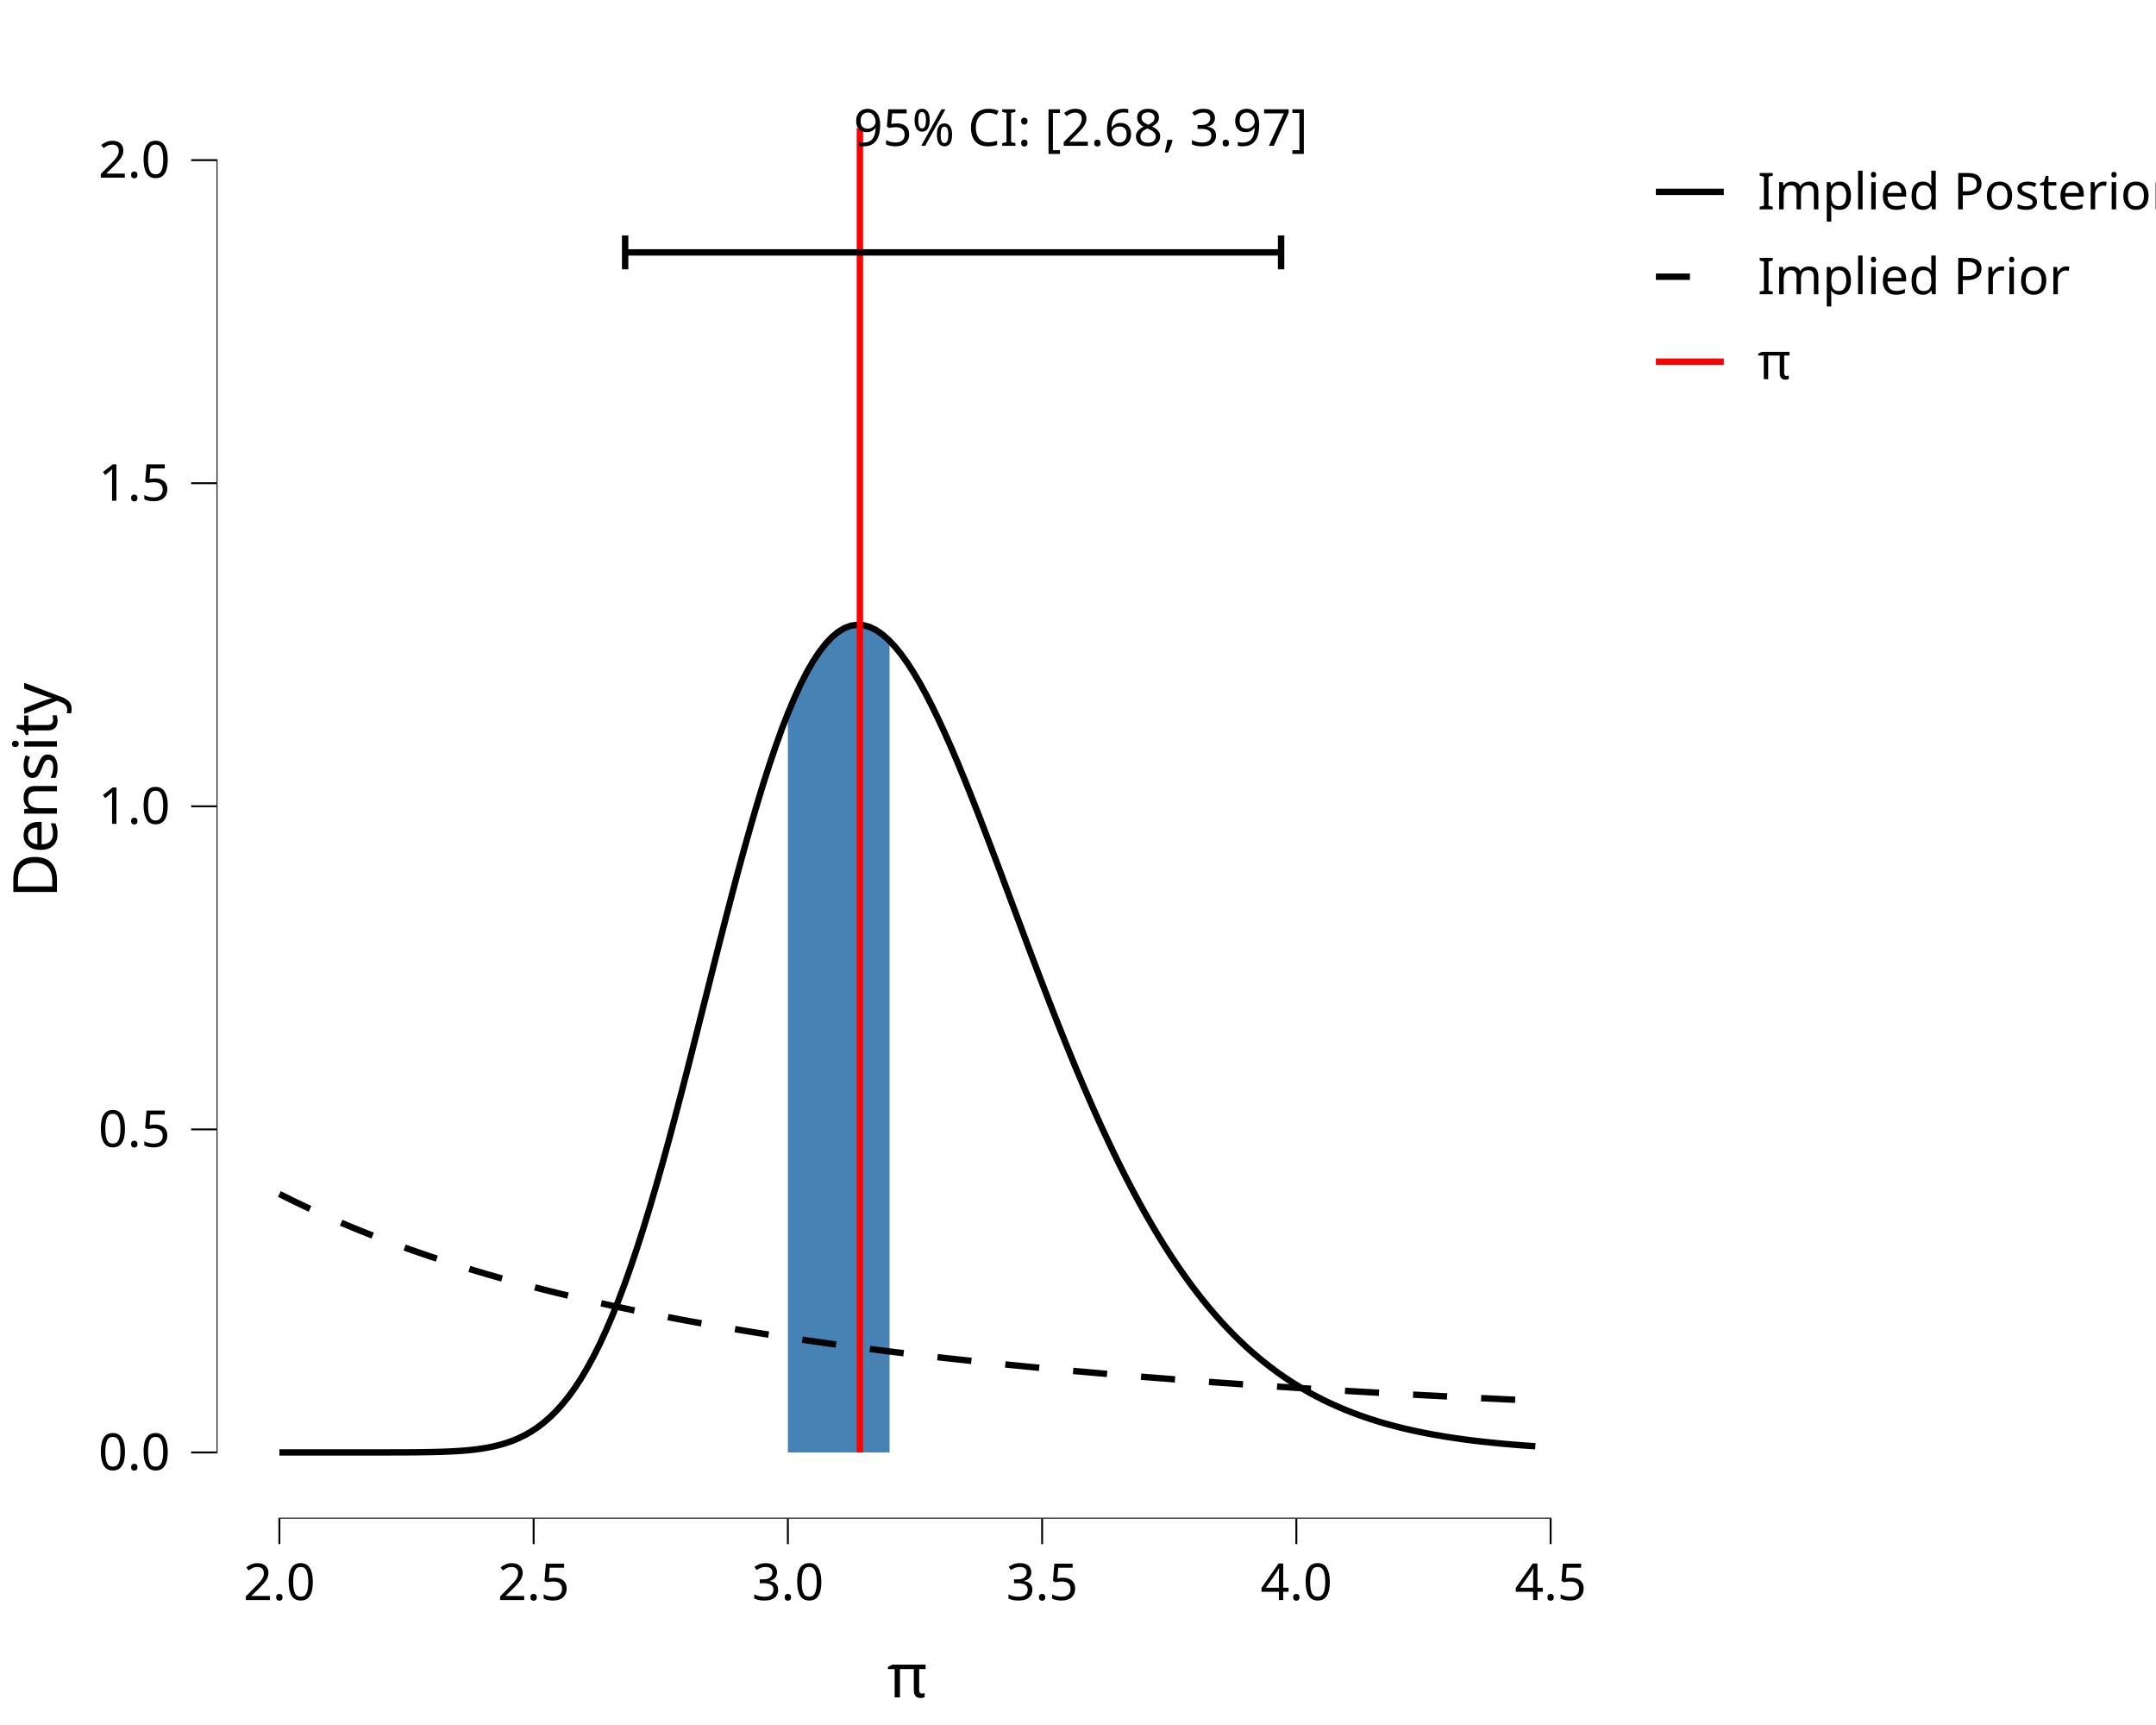
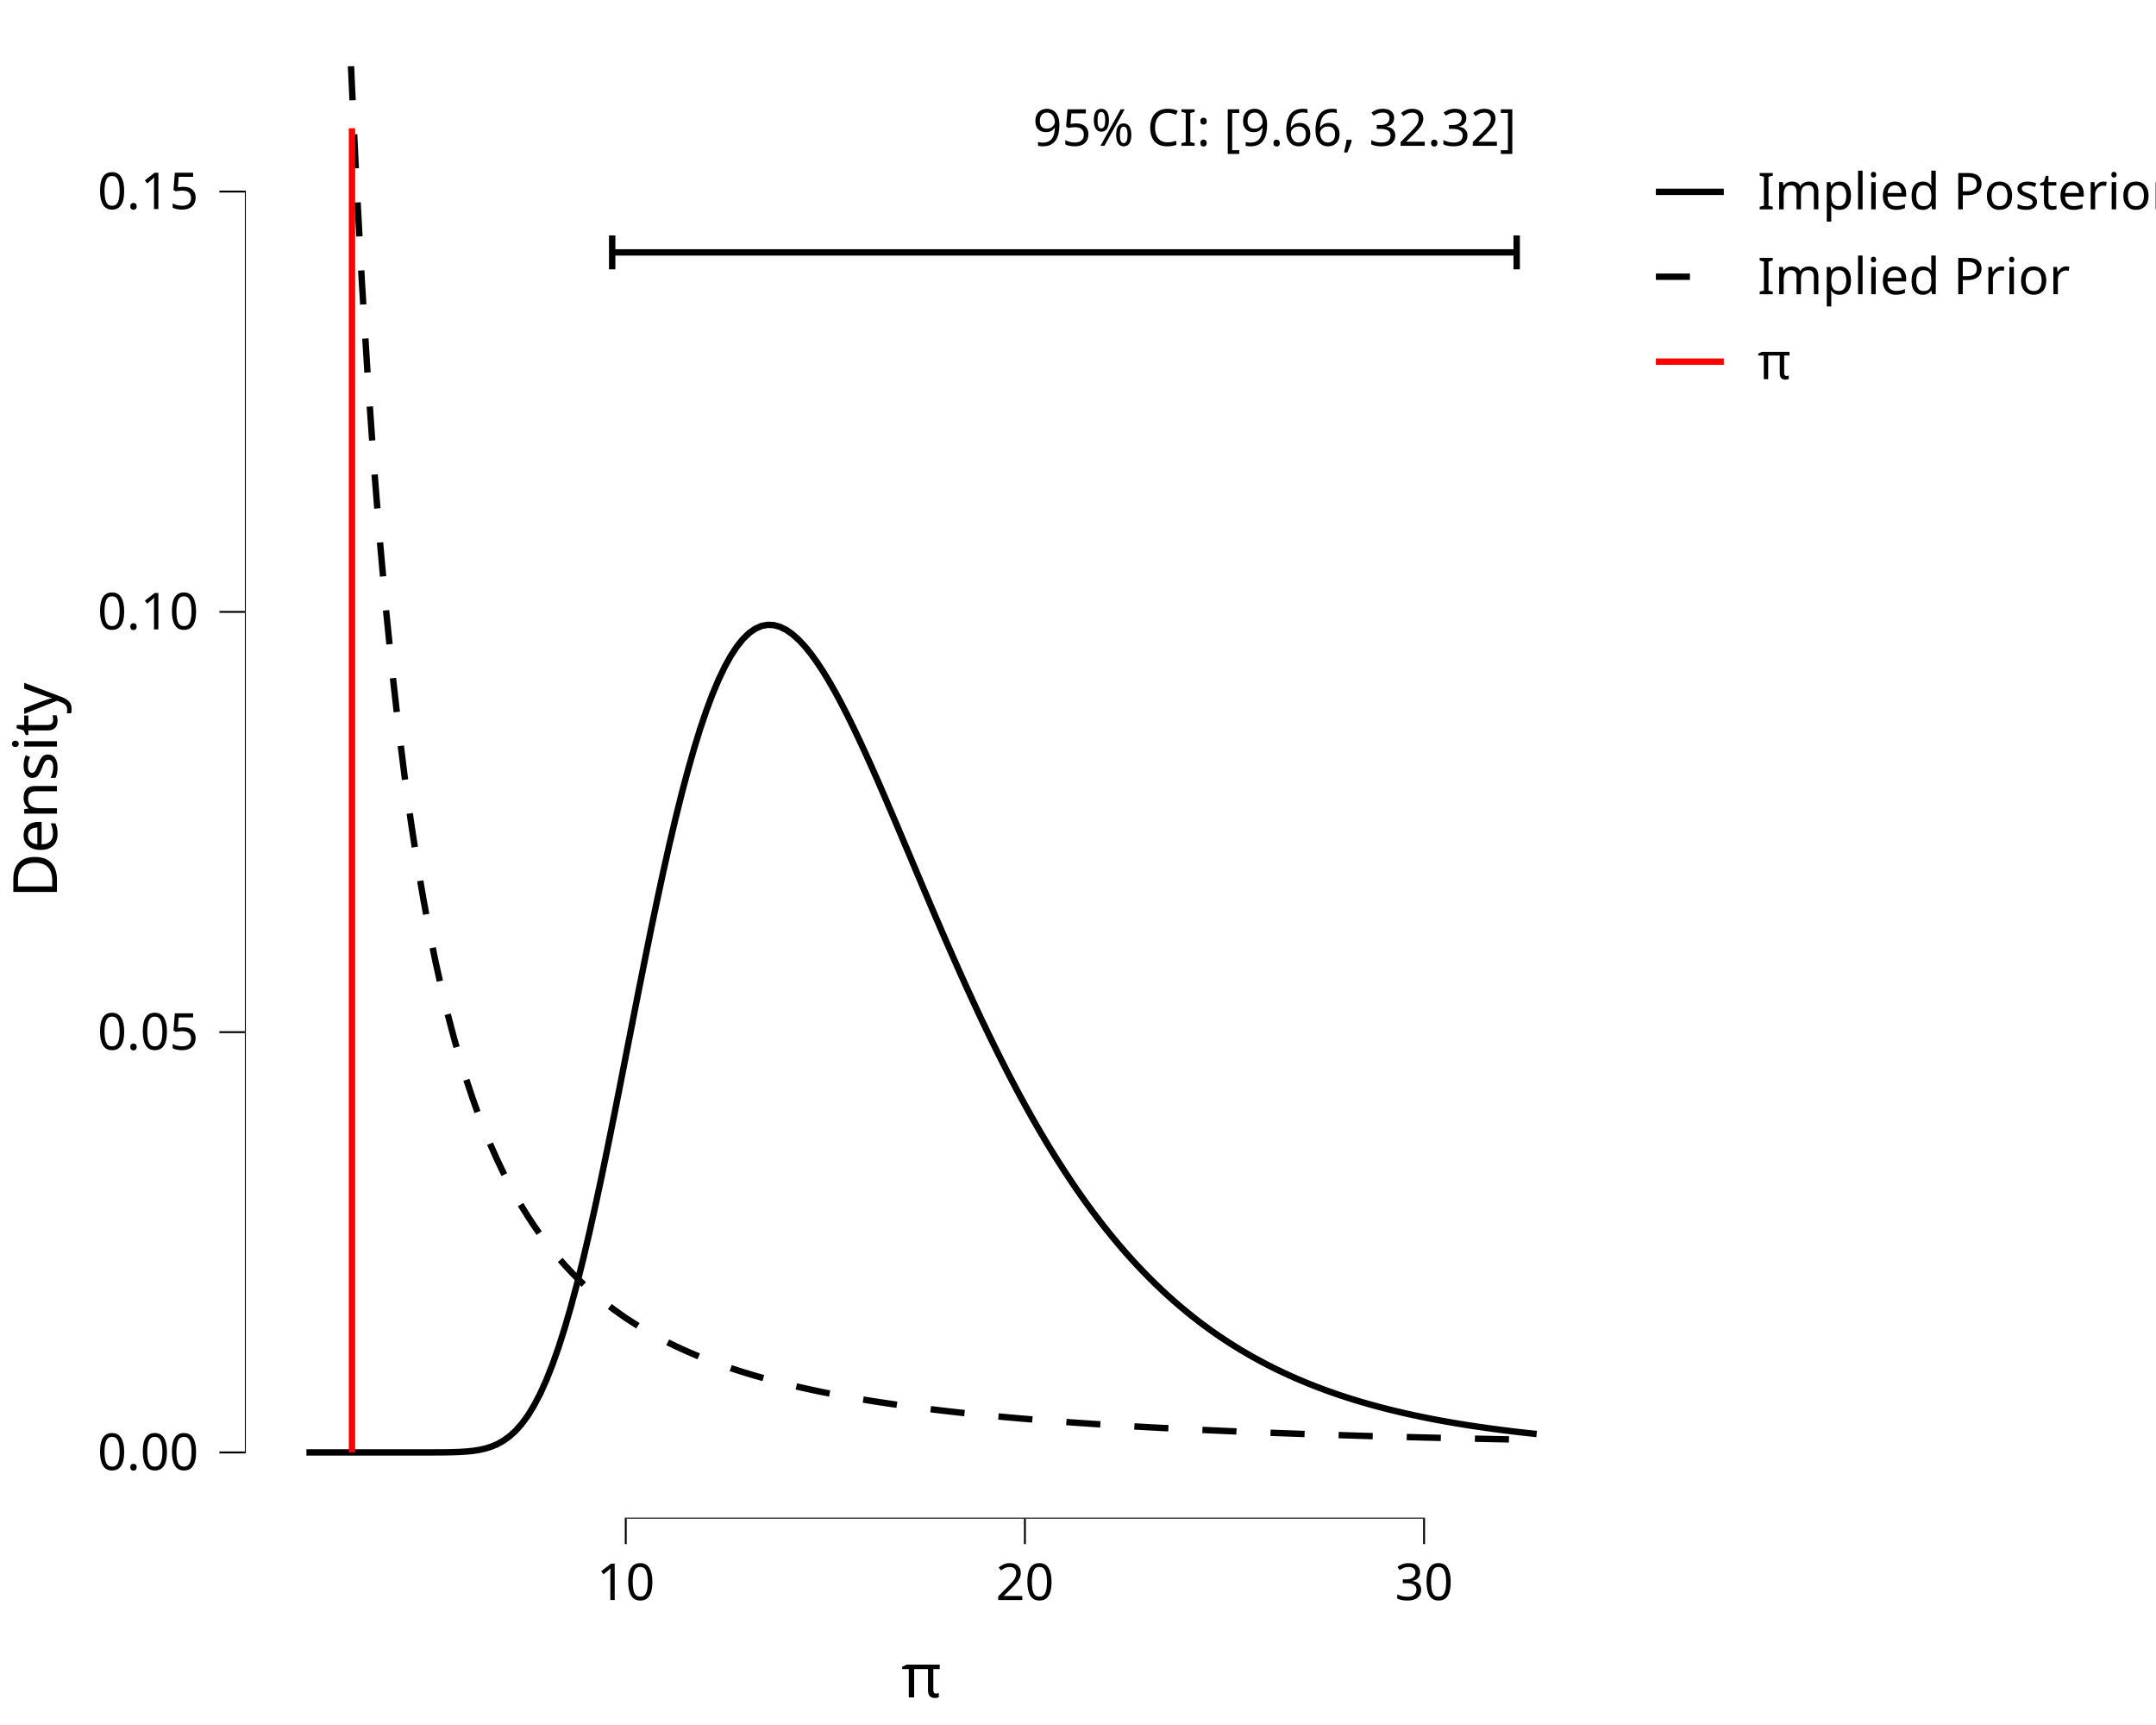
<svg xmlns="http://www.w3.org/2000/svg" class="svglite" data-engine-version="2.0" width="720.00pt" height="576.00pt" viewBox="0 0 720.00 576.00">
  <defs>
    <style type="text/css">
    .svglite line, .svglite polyline, .svglite polygon, .svglite path, .svglite rect, .svglite circle {
      fill: none;
      stroke: #000000;
      stroke-linecap: round;
      stroke-linejoin: round;
      stroke-miterlimit: 10.00;
    }
  </style>
  </defs>
  <rect width="100%" height="100%" style="stroke: none; fill: #FFFFFF;" />
  <defs>
    <clipPath id="cpMC4wMHw3MjAuMDB8MC4wMHw1NzYuMDA=">
      <rect x="0.00" y="0.00" width="720.00" height="576.00" />
    </clipPath>
  </defs>
  <g clip-path="url(#cpMC4wMHw3MjAuMDB8MC4wMHw1NzYuMDA=)">
    <rect x="0.00" y="0.00" width="720.00" height="576.00" style="stroke-width: 10.67; stroke: none;" />
  </g>
  <defs>
-     <clipPath id="cpNzIuMzN8NTMzLjcxfDIwLjcxfDUwNy4wOQ==">
-       <rect x="72.33" y="20.71" width="461.38" height="486.39" />
+     <clipPath id="cpODEuNzh8NTMzLjcxfDIwLjcxfDUwNy4wOQ==">
+       <rect x="81.78" y="20.71" width="451.92" height="486.39" />
    </clipPath>
  </defs>
-   <g clip-path="url(#cpNzIuMzN8NTMzLjcxfDIwLjcxfDUwNy4wOQ==)">
-     <rect x="72.33" y="20.71" width="461.38" height="486.39" style="stroke-width: 10.67; stroke: none;" />
-     <polygon points="263.11,238.21 263.46,237.36 263.80,236.53 264.14,235.70 264.48,234.89 264.83,234.08 265.17,233.29 265.51,232.51 265.86,231.74 266.20,230.99 266.54,230.25 266.89,229.51 267.23,228.79 267.57,228.09 267.92,227.39 268.26,226.71 268.60,226.04 268.94,225.38 269.29,224.73 269.63,224.10 269.97,223.48 270.32,222.87 270.66,222.27 271.00,221.69 271.35,221.12 271.69,220.56 272.03,220.01 272.37,219.48 272.72,218.96 273.06,218.45 273.40,217.96 273.75,217.47 274.09,217.00 274.43,216.55 274.78,216.10 275.12,215.67 275.46,215.26 275.81,214.85 276.15,214.46 276.49,214.08 276.83,213.71 277.18,213.36 277.52,213.02 277.86,212.69 278.21,212.37 278.55,212.07 278.89,211.78 279.24,211.51 279.58,211.24 279.92,210.99 280.26,210.75 280.61,210.53 280.95,210.31 281.29,210.11 281.64,209.93 281.98,209.75 282.32,209.59 282.67,209.44 283.01,209.31 283.35,209.18 283.70,209.07 284.04,208.97 284.38,208.88 284.72,208.81 285.07,208.75 285.41,208.70 285.75,208.66 286.10,208.64 286.44,208.62 286.78,208.62 287.13,208.64 287.47,208.66 287.81,208.69 288.16,208.74 288.50,208.80 288.84,208.87 289.18,208.96 289.53,209.05 289.87,209.16 290.21,209.28 290.56,209.41 290.90,209.55 291.24,209.70 291.59,209.87 291.93,210.04 292.27,210.23 292.61,210.43 292.96,210.64 293.30,210.86 293.64,211.09 293.99,211.33 294.33,211.58 294.67,211.85 295.02,212.12 295.36,212.41 295.70,212.70 296.05,213.01 296.39,213.32 296.73,213.65 297.07,213.99 297.07,484.99 296.73,484.99 296.39,484.99 296.05,484.99 295.70,484.99 295.36,484.99 295.02,484.99 294.67,484.99 294.33,484.99 293.99,484.99 293.64,484.99 293.30,484.99 292.96,484.99 292.61,484.99 292.27,484.99 291.93,484.99 291.59,484.99 291.24,484.99 290.90,484.99 290.56,484.99 290.21,484.99 289.87,484.99 289.53,484.99 289.18,484.99 288.84,484.99 288.50,484.99 288.16,484.99 287.81,484.99 287.47,484.99 287.13,484.99 286.78,484.99 286.44,484.99 286.10,484.99 285.75,484.99 285.41,484.99 285.07,484.99 284.72,484.99 284.38,484.99 284.04,484.99 283.70,484.99 283.35,484.99 283.01,484.99 282.67,484.99 282.32,484.99 281.98,484.99 281.64,484.99 281.29,484.99 280.95,484.99 280.61,484.99 280.26,484.99 279.92,484.99 279.58,484.99 279.24,484.99 278.89,484.99 278.55,484.99 278.21,484.99 277.86,484.99 277.52,484.99 277.18,484.99 276.83,484.99 276.49,484.99 276.15,484.99 275.81,484.99 275.46,484.99 275.12,484.99 274.78,484.99 274.43,484.99 274.09,484.99 273.75,484.99 273.40,484.99 273.06,484.99 272.72,484.99 272.37,484.99 272.03,484.99 271.69,484.99 271.35,484.99 271.00,484.99 270.66,484.99 270.32,484.99 269.97,484.99 269.63,484.99 269.29,484.99 268.94,484.99 268.60,484.99 268.26,484.99 267.92,484.99 267.57,484.99 267.23,484.99 266.89,484.99 266.54,484.99 266.20,484.99 265.86,484.99 265.51,484.99 265.17,484.99 264.83,484.99 264.48,484.99 264.14,484.99 263.80,484.99 263.46,484.99 263.11,484.99 " style="stroke-width: 1.07; stroke: none; fill: #4682B4;" />
-     <polyline points="93.30,484.99 95.40,484.99 97.50,484.99 99.59,484.99 101.69,484.99 103.79,484.99 105.88,484.99 107.98,484.99 110.08,484.99 112.18,484.99 114.27,484.99 116.37,484.99 118.47,484.98 120.56,484.98 122.66,484.98 124.76,484.98 126.86,484.98 128.95,484.98 131.05,484.97 133.15,484.97 135.24,484.96 137.34,484.95 139.44,484.93 141.54,484.90 143.63,484.87 145.73,484.82 147.83,484.76 149.92,484.68 152.02,484.57 154.12,484.44 156.22,484.27 158.31,484.05 160.41,483.77 162.51,483.44 164.60,483.02 166.70,482.52 168.80,481.91 170.90,481.19 172.99,480.33 175.09,479.32 177.19,478.14 179.29,476.77 181.38,475.19 183.48,473.39 185.58,471.35 187.67,469.04 189.77,466.46 191.87,463.58 193.97,460.39 196.06,456.88 198.16,453.03 200.26,448.84 202.35,444.31 204.45,439.43 206.55,434.20 208.65,428.62 210.74,422.70 212.84,416.46 214.94,409.90 217.03,403.04 219.13,395.90 221.23,388.50 223.33,380.88 225.42,373.05 227.52,365.06 229.62,356.92 231.71,348.69 233.81,340.38 235.91,332.06 238.01,323.74 240.10,315.46 242.20,307.28 244.30,299.22 246.39,291.33 248.49,283.63 250.59,276.17 252.69,268.97 254.78,262.08 256.88,255.52 258.98,249.31 261.07,243.49 263.17,238.07 265.27,233.07 267.37,228.51 269.46,224.40 271.56,220.77 273.66,217.60 275.75,214.91 277.85,212.70 279.95,210.97 282.05,209.72 284.14,208.94 286.24,208.63 288.34,208.77 290.43,209.36 292.53,210.38 294.63,211.81 296.73,213.65 298.82,215.86 300.92,218.44 303.02,221.37 305.12,224.62 307.21,228.17 309.31,232.00 311.41,236.10 313.50,240.43 315.60,244.98 317.70,249.72 319.80,254.64 321.89,259.71 323.99,264.92 326.09,270.24 328.18,275.65 330.28,281.14 332.38,286.68 334.48,292.27 336.57,297.88 338.67,303.50 340.77,309.12 342.86,314.71 344.96,320.28 347.06,325.80 349.16,331.27 351.25,336.67 353.35,342.00 355.45,347.25 357.54,352.41 359.64,357.47 361.74,362.43 363.84,367.29 365.93,372.03 368.03,376.66 370.13,381.16 372.22,385.55 374.32,389.82 376.42,393.96 378.52,397.97 380.61,401.86 382.71,405.62 384.81,409.26 386.90,412.77 389.00,416.16 391.10,419.42 393.20,422.57 395.29,425.59 397.39,428.50 399.49,431.29 401.58,433.97 403.68,436.54 405.78,439.00 407.88,441.36 409.97,443.61 412.07,445.77 414.17,447.83 416.26,449.80 418.36,451.67 420.46,453.46 422.56,455.17 424.65,456.79 426.75,458.34 428.85,459.81 430.95,461.20 433.04,462.53 435.14,463.79 437.24,464.99 439.33,466.13 441.43,467.20 443.53,468.23 445.63,469.19 447.72,470.11 449.82,470.98 451.92,471.80 454.01,472.57 456.11,473.31 458.21,474.00 460.31,474.66 462.40,475.28 464.50,475.86 466.60,476.41 468.69,476.93 470.79,477.42 472.89,477.88 474.99,478.32 477.08,478.73 479.18,479.11 481.28,479.48 483.37,479.82 485.47,480.14 487.57,480.44 489.67,480.73 491.76,481.00 493.86,481.25 495.96,481.48 498.05,481.70 500.15,481.91 502.25,482.11 504.35,482.29 506.44,482.46 508.54,482.63 510.64,482.78 512.73,482.92 " style="stroke-width: 2.13; stroke-linecap: butt;" />
-     <polyline points="93.30,398.68 95.40,399.74 97.50,400.77 99.59,401.79 101.69,402.79 103.79,403.77 105.88,404.74 107.98,405.69 110.08,406.62 112.18,407.53 114.27,408.43 116.37,409.31 118.47,410.18 120.56,411.03 122.66,411.87 124.76,412.69 126.86,413.50 128.95,414.30 131.05,415.08 133.15,415.86 135.24,416.61 137.34,417.36 139.44,418.09 141.54,418.81 143.63,419.52 145.73,420.22 147.83,420.91 149.92,421.59 152.02,422.25 154.12,422.91 156.22,423.55 158.31,424.19 160.41,424.81 162.51,425.43 164.60,426.03 166.70,426.63 168.80,427.22 170.90,427.80 172.99,428.37 175.09,428.93 177.19,429.49 179.29,430.03 181.38,430.57 183.48,431.10 185.58,431.62 187.67,432.13 189.77,432.64 191.87,433.14 193.97,433.63 196.06,434.12 198.16,434.60 200.26,435.07 202.35,435.54 204.45,436.00 206.55,436.45 208.65,436.89 210.74,437.34 212.84,437.77 214.94,438.20 217.03,438.62 219.13,439.04 221.23,439.45 223.33,439.85 225.42,440.25 227.52,440.65 229.62,441.04 231.71,441.42 233.81,441.80 235.91,442.18 238.01,442.55 240.10,442.91 242.20,443.27 244.30,443.63 246.39,443.98 248.49,444.33 250.59,444.67 252.69,445.01 254.78,445.34 256.88,445.67 258.98,446.00 261.07,446.32 263.17,446.64 265.27,446.95 267.37,447.26 269.46,447.57 271.56,447.87 273.66,448.17 275.75,448.46 277.85,448.76 279.95,449.04 282.05,449.33 284.14,449.61 286.24,449.89 288.34,450.16 290.43,450.43 292.53,450.70 294.63,450.97 296.73,451.23 298.82,451.49 300.92,451.75 303.02,452.00 305.12,452.25 307.21,452.50 309.31,452.74 311.41,452.98 313.50,453.22 315.60,453.46 317.70,453.69 319.80,453.92 321.89,454.15 323.99,454.38 326.09,454.60 328.18,454.83 330.28,455.04 332.38,455.26 334.48,455.48 336.57,455.69 338.67,455.90 340.77,456.10 342.86,456.31 344.96,456.51 347.06,456.71 349.16,456.91 351.25,457.11 353.35,457.30 355.45,457.50 357.54,457.69 359.64,457.88 361.74,458.06 363.84,458.25 365.93,458.43 368.03,458.61 370.13,458.79 372.22,458.97 374.32,459.14 376.42,459.32 378.52,459.49 380.61,459.66 382.71,459.83 384.81,459.99 386.90,460.16 389.00,460.32 391.10,460.49 393.20,460.65 395.29,460.80 397.39,460.96 399.49,461.12 401.58,461.27 403.68,461.42 405.78,461.58 407.88,461.73 409.97,461.87 412.07,462.02 414.17,462.17 416.26,462.31 418.36,462.45 420.46,462.60 422.56,462.74 424.65,462.87 426.75,463.01 428.85,463.15 430.95,463.28 433.04,463.42 435.14,463.55 437.24,463.68 439.33,463.81 441.43,463.94 443.53,464.07 445.63,464.19 447.72,464.32 449.82,464.44 451.92,464.57 454.01,464.69 456.11,464.81 458.21,464.93 460.31,465.05 462.40,465.17 464.50,465.28 466.60,465.40 468.69,465.51 470.79,465.63 472.89,465.74 474.99,465.85 477.08,465.96 479.18,466.07 481.28,466.18 483.37,466.29 485.47,466.40 487.57,466.50 489.67,466.61 491.76,466.71 493.86,466.82 495.96,466.92 498.05,467.02 500.15,467.12 502.25,467.22 504.35,467.32 506.44,467.42 508.54,467.52 510.64,467.61 512.73,467.71 " style="stroke-width: 2.13; stroke-dasharray: 11.38,11.38; stroke-linecap: butt;" />
-     <polyline points="287.16,484.99 287.16,480.52 287.16,476.05 287.16,471.59 287.16,467.12 287.16,462.65 287.16,458.19 287.16,453.72 287.16,449.25 287.16,444.79 287.16,440.32 287.16,435.86 287.16,431.39 287.16,426.92 287.16,422.46 287.16,417.99 287.16,413.52 287.16,409.06 287.16,404.59 287.16,400.12 287.16,395.66 287.16,391.19 287.16,386.73 287.16,382.26 287.16,377.79 287.16,373.33 287.16,368.86 287.16,364.39 287.16,359.93 287.16,355.46 287.16,350.99 287.16,346.53 287.16,342.06 287.16,337.60 287.16,333.13 287.16,328.66 287.16,324.20 287.16,319.73 287.16,315.26 287.16,310.80 287.16,306.33 287.16,301.87 287.16,297.40 287.16,292.93 287.16,288.47 287.16,284.00 287.16,279.53 287.16,275.07 287.16,270.60 287.16,266.13 287.16,261.67 287.16,257.20 287.16,252.74 287.16,248.27 287.16,243.80 287.16,239.34 287.16,234.87 287.16,230.40 287.16,225.94 287.16,221.47 287.16,217.00 287.16,212.54 287.16,208.07 287.16,203.61 287.16,199.14 287.16,194.67 287.16,190.21 287.16,185.74 287.16,181.27 287.16,176.81 287.16,172.34 287.16,167.87 287.16,163.41 287.16,158.94 287.16,154.48 287.16,150.01 287.16,145.54 287.16,141.08 287.16,136.61 287.16,132.14 287.16,127.68 287.16,123.21 287.16,118.74 287.16,114.28 287.16,109.81 287.16,105.35 287.16,100.88 287.16,96.41 287.16,91.95 287.16,87.48 287.16,83.01 287.16,78.55 287.16,74.08 287.16,69.61 287.16,65.15 287.16,60.68 287.16,56.22 287.16,51.75 287.16,47.28 287.16,42.82 " style="stroke-width: 2.13; stroke: #FF0000; stroke-linecap: butt;" />
-     <line x1="92.98" y1="507.09" x2="518.15" y2="507.09" style="stroke-width: 0.64; stroke-linecap: butt;" />
-     <line x1="72.33" y1="485.30" x2="72.33" y2="53.15" style="stroke-width: 0.64; stroke-linecap: butt;" />
-     <text x="360.92" y="48.69" text-anchor="middle" style="font-size: 17.07px; font-family: sans;" textLength="150.90px" lengthAdjust="spacingAndGlyphs">95% CI: [2.68, 3.97]</text>
-     <line x1="208.77" y1="84.27" x2="427.83" y2="84.27" style="stroke-width: 2.13; stroke-linecap: butt;" />
-     <polyline points="208.77,78.60 208.77,84.27 208.77,89.94 " style="stroke-width: 2.13; stroke-linecap: butt;" />
-     <polyline points="427.83,89.94 427.83,84.27 427.83,78.60 " style="stroke-width: 2.13; stroke-linecap: butt;" />
-     <rect x="72.33" y="20.71" width="461.38" height="486.39" style="stroke-width: 0.00; stroke: none;" />
+   <g clip-path="url(#cpODEuNzh8NTMzLjcxfDIwLjcxfDUwNy4wOQ==)">
+     <rect x="81.78" y="20.71" width="451.92" height="486.39" style="stroke-width: 10.67; stroke: none;" />
+     <polygon points="115.66,484.99 115.68,484.99 115.71,484.99 115.74,484.99 115.76,484.99 115.79,484.99 115.82,484.99 115.85,484.99 115.87,484.99 115.90,484.99 115.93,484.99 115.95,484.99 115.98,484.99 116.01,484.99 116.03,484.99 116.06,484.99 116.09,484.99 116.11,484.99 116.14,484.99 116.17,484.99 116.20,484.99 116.22,484.99 116.25,484.99 116.28,484.99 116.30,484.99 116.33,484.99 116.36,484.99 116.38,484.99 116.41,484.99 116.44,484.99 116.46,484.99 116.49,484.99 116.52,484.99 116.55,484.99 116.57,484.99 116.60,484.99 116.63,484.99 116.65,484.99 116.68,484.99 116.71,484.99 116.73,484.99 116.76,484.99 116.79,484.99 116.81,484.99 116.84,484.99 116.87,484.99 116.90,484.99 116.92,484.99 116.95,484.99 116.98,484.99 117.00,484.99 117.03,484.99 117.06,484.99 117.08,484.99 117.11,484.99 117.14,484.99 117.17,484.99 117.19,484.99 117.22,484.99 117.25,484.99 117.27,484.99 117.30,484.99 117.33,484.99 117.35,484.99 117.38,484.99 117.41,484.99 117.43,484.99 117.46,484.99 117.49,484.99 117.52,484.99 117.54,484.99 117.57,484.99 117.60,484.99 117.62,484.99 117.65,484.99 117.68,484.99 117.70,484.99 117.73,484.99 117.76,484.99 117.78,484.99 117.81,484.99 117.84,484.99 117.87,484.99 117.89,484.99 117.92,484.99 117.95,484.99 117.97,484.99 118.00,484.99 118.03,484.99 118.05,484.99 118.08,484.99 118.11,484.99 118.13,484.99 118.16,484.99 118.19,484.99 118.22,484.99 118.24,484.99 118.27,484.99 118.30,484.99 118.32,484.99 118.32,484.99 118.30,484.99 118.27,484.99 118.24,484.99 118.22,484.99 118.19,484.99 118.16,484.99 118.13,484.99 118.11,484.99 118.08,484.99 118.05,484.99 118.03,484.99 118.00,484.99 117.97,484.99 117.95,484.99 117.92,484.99 117.89,484.99 117.87,484.99 117.84,484.99 117.81,484.99 117.78,484.99 117.76,484.99 117.73,484.99 117.70,484.99 117.68,484.99 117.65,484.99 117.62,484.99 117.60,484.99 117.57,484.99 117.54,484.99 117.52,484.99 117.49,484.99 117.46,484.99 117.43,484.99 117.41,484.99 117.38,484.99 117.35,484.99 117.33,484.99 117.30,484.99 117.27,484.99 117.25,484.99 117.22,484.99 117.19,484.99 117.17,484.99 117.14,484.99 117.11,484.99 117.08,484.99 117.06,484.99 117.03,484.99 117.00,484.99 116.98,484.99 116.95,484.99 116.92,484.99 116.90,484.99 116.87,484.99 116.84,484.99 116.81,484.99 116.79,484.99 116.76,484.99 116.73,484.99 116.71,484.99 116.68,484.99 116.65,484.99 116.63,484.99 116.60,484.99 116.57,484.99 116.55,484.99 116.52,484.99 116.49,484.99 116.46,484.99 116.44,484.99 116.41,484.99 116.38,484.99 116.36,484.99 116.33,484.99 116.30,484.99 116.28,484.99 116.25,484.99 116.22,484.99 116.20,484.99 116.17,484.99 116.14,484.99 116.11,484.99 116.09,484.99 116.06,484.99 116.03,484.99 116.01,484.99 115.98,484.99 115.95,484.99 115.93,484.99 115.90,484.99 115.87,484.99 115.85,484.99 115.82,484.99 115.79,484.99 115.76,484.99 115.74,484.99 115.71,484.99 115.68,484.99 115.66,484.99 " style="stroke-width: 1.07; stroke: none; fill: #4682B4;" />
+     <polyline points="102.33,484.99 104.38,484.99 106.44,484.99 108.49,484.99 110.54,484.99 112.60,484.99 114.65,484.99 116.71,484.99 118.76,484.99 120.81,484.99 122.87,484.99 124.92,484.99 126.98,484.99 129.03,484.99 131.09,484.99 133.14,484.99 135.19,484.99 137.25,484.99 139.30,484.98 141.36,484.98 143.41,484.98 145.46,484.97 147.52,484.96 149.57,484.94 151.63,484.89 153.68,484.81 155.74,484.68 157.79,484.48 159.84,484.17 161.90,483.73 163.95,483.10 166.01,482.25 168.06,481.11 170.11,479.64 172.17,477.78 174.22,475.48 176.28,472.67 178.33,469.32 180.39,465.39 182.44,460.84 184.49,455.66 186.55,449.84 188.60,443.38 190.66,436.29 192.71,428.61 194.77,420.37 196.82,411.62 198.87,402.40 200.93,392.80 202.98,382.87 205.04,372.69 207.09,362.33 209.14,351.87 211.20,341.39 213.25,330.97 215.31,320.67 217.36,310.57 219.42,300.73 221.47,291.21 223.52,282.06 225.58,273.34 227.63,265.09 229.69,257.34 231.74,250.12 233.79,243.46 235.85,237.38 237.90,231.88 239.96,226.98 242.01,222.68 244.07,218.97 246.12,215.85 248.17,213.31 250.23,211.33 252.28,209.91 254.34,209.01 256.39,208.63 258.45,208.74 260.50,209.31 262.55,210.32 264.61,211.75 266.66,213.57 268.72,215.75 270.77,218.27 272.82,221.10 274.88,224.21 276.93,227.59 278.99,231.20 281.04,235.03 283.10,239.05 285.15,243.23 287.20,247.57 289.26,252.03 291.31,256.59 293.37,261.25 295.42,265.98 297.47,270.77 299.53,275.60 301.58,280.46 303.64,285.33 305.69,290.21 307.75,295.08 309.80,299.93 311.85,304.75 313.91,309.54 315.96,314.28 318.02,318.97 320.07,323.61 322.12,328.18 324.18,332.68 326.23,337.12 328.29,341.48 330.34,345.75 332.40,349.95 334.45,354.06 336.50,358.09 338.56,362.03 340.61,365.88 342.67,369.64 344.72,373.31 346.78,376.89 348.83,380.38 350.88,383.78 352.94,387.08 354.99,390.30 357.05,393.44 359.10,396.48 361.15,399.43 363.21,402.31 365.26,405.09 367.32,407.80 369.37,410.42 371.43,412.96 373.48,415.43 375.53,417.82 377.59,420.13 379.64,422.37 381.70,424.54 383.75,426.64 385.80,428.67 387.86,430.63 389.91,432.53 391.97,434.37 394.02,436.14 396.08,437.86 398.13,439.52 400.18,441.12 402.24,442.67 404.29,444.16 406.35,445.60 408.40,447.00 410.45,448.34 412.51,449.64 414.56,450.89 416.62,452.10 418.67,453.27 420.73,454.39 422.78,455.48 424.83,456.53 426.89,457.54 428.94,458.51 431.00,459.45 433.05,460.36 435.11,461.23 437.16,462.07 439.21,462.89 441.27,463.67 443.32,464.43 445.38,465.15 447.43,465.86 449.48,466.53 451.54,467.19 453.59,467.82 455.65,468.42 457.70,469.01 459.76,469.57 461.81,470.11 463.86,470.64 465.92,471.14 467.97,471.63 470.03,472.10 472.08,472.55 474.13,472.98 476.19,473.40 478.24,473.81 480.30,474.20 482.35,474.57 484.41,474.94 486.46,475.29 488.51,475.62 490.57,475.95 492.62,476.26 494.68,476.56 496.73,476.85 498.79,477.13 500.84,477.40 502.89,477.66 504.95,477.92 507.00,478.16 509.06,478.39 511.11,478.62 513.16,478.83 " style="stroke-width: 2.13; stroke-linecap: butt;" />
+     <polyline points="102.33,-637.73 104.38,-482.84 106.44,-357.92 108.49,-255.72 110.54,-171.04 112.60,-100.09 114.65,-40.06 116.71,11.19 118.76,55.28 120.81,93.49 122.87,126.83 124.92,156.08 126.98,181.88 129.03,204.77 131.09,225.16 133.14,243.40 135.19,259.79 137.25,274.56 139.30,287.93 141.36,300.06 143.41,311.10 145.46,321.19 147.52,330.42 149.57,338.89 151.63,346.69 153.68,353.87 155.74,360.51 157.79,366.66 159.84,372.37 161.90,377.67 163.95,382.60 166.01,387.21 168.06,391.51 170.11,395.53 172.17,399.30 174.22,402.83 176.28,406.15 178.33,409.28 180.39,412.22 182.44,414.99 184.49,417.61 186.55,420.08 188.60,422.42 190.66,424.64 192.71,426.74 194.77,428.73 196.82,430.62 198.87,432.42 200.93,434.13 202.98,435.75 205.04,437.31 207.09,438.78 209.14,440.20 211.20,441.54 213.25,442.83 215.31,444.06 217.36,445.24 219.42,446.37 221.47,447.45 223.52,448.48 225.58,449.48 227.63,450.43 229.69,451.35 231.74,452.23 233.79,453.07 235.85,453.88 237.90,454.67 239.96,455.42 242.01,456.15 244.07,456.85 246.12,457.52 248.17,458.17 250.23,458.80 252.28,459.40 254.34,459.99 256.39,460.55 258.45,461.10 260.50,461.63 262.55,462.14 264.61,462.63 266.66,463.11 268.72,463.57 270.77,464.02 272.82,464.46 274.88,464.88 276.93,465.29 278.99,465.68 281.04,466.07 283.10,466.44 285.15,466.80 287.20,467.15 289.26,467.49 291.31,467.83 293.37,468.15 295.42,468.46 297.47,468.77 299.53,469.06 301.58,469.35 303.64,469.63 305.69,469.90 307.75,470.17 309.80,470.43 311.85,470.68 313.91,470.93 315.96,471.17 318.02,471.40 320.07,471.63 322.12,471.85 324.18,472.06 326.23,472.28 328.29,472.48 330.34,472.68 332.40,472.88 334.45,473.07 336.50,473.26 338.56,473.44 340.61,473.62 342.67,473.79 344.72,473.96 346.78,474.13 348.83,474.29 350.88,474.45 352.94,474.61 354.99,474.76 357.05,474.91 359.10,475.05 361.15,475.19 363.21,475.33 365.26,475.47 367.32,475.60 369.37,475.73 371.43,475.86 373.48,475.99 375.53,476.11 377.59,476.23 379.64,476.35 381.70,476.46 383.75,476.58 385.80,476.69 387.86,476.80 389.91,476.90 391.97,477.01 394.02,477.11 396.08,477.21 398.13,477.31 400.18,477.41 402.24,477.50 404.29,477.60 406.35,477.69 408.40,477.78 410.45,477.87 412.51,477.95 414.56,478.04 416.62,478.12 418.67,478.20 420.73,478.28 422.78,478.36 424.83,478.44 426.89,478.52 428.94,478.59 431.00,478.67 433.05,478.74 435.11,478.81 437.16,478.88 439.21,478.95 441.27,479.02 443.32,479.08 445.38,479.15 447.43,479.21 449.48,479.27 451.54,479.34 453.59,479.40 455.65,479.46 457.70,479.52 459.76,479.58 461.81,479.63 463.86,479.69 465.92,479.75 467.97,479.80 470.03,479.85 472.08,479.91 474.13,479.96 476.19,480.01 478.24,480.06 480.30,480.11 482.35,480.16 484.41,480.21 486.46,480.26 488.51,480.30 490.57,480.35 492.62,480.40 494.68,480.44 496.73,480.48 498.79,480.53 500.84,480.57 502.89,480.61 504.95,480.66 507.00,480.70 509.06,480.74 511.11,480.78 513.16,480.82 " style="stroke-width: 2.13; stroke-dasharray: 11.38,11.38; stroke-linecap: butt;" />
+     <polyline points="117.54,484.99 117.54,480.52 117.54,476.05 117.54,471.59 117.54,467.12 117.54,462.65 117.54,458.19 117.54,453.72 117.54,449.25 117.54,444.79 117.54,440.32 117.54,435.86 117.54,431.39 117.54,426.92 117.54,422.46 117.54,417.99 117.54,413.52 117.54,409.06 117.54,404.59 117.54,400.12 117.54,395.66 117.54,391.19 117.54,386.73 117.54,382.26 117.54,377.79 117.54,373.33 117.54,368.86 117.54,364.39 117.54,359.93 117.54,355.46 117.54,350.99 117.54,346.53 117.54,342.06 117.54,337.60 117.54,333.13 117.54,328.66 117.54,324.20 117.54,319.73 117.54,315.26 117.54,310.80 117.54,306.33 117.54,301.87 117.54,297.40 117.54,292.93 117.54,288.47 117.54,284.00 117.54,279.53 117.54,275.07 117.54,270.60 117.54,266.13 117.54,261.67 117.54,257.20 117.54,252.74 117.54,248.27 117.54,243.80 117.54,239.34 117.54,234.87 117.54,230.40 117.54,225.94 117.54,221.47 117.54,217.00 117.54,212.54 117.54,208.07 117.54,203.61 117.54,199.14 117.54,194.67 117.54,190.21 117.54,185.74 117.54,181.27 117.54,176.81 117.54,172.34 117.54,167.87 117.54,163.41 117.54,158.94 117.54,154.48 117.54,150.01 117.54,145.54 117.54,141.08 117.54,136.61 117.54,132.14 117.54,127.68 117.54,123.21 117.54,118.74 117.54,114.28 117.54,109.81 117.54,105.35 117.54,100.88 117.54,96.41 117.54,91.95 117.54,87.48 117.54,83.01 117.54,78.55 117.54,74.08 117.54,69.61 117.54,65.15 117.54,60.68 117.54,56.22 117.54,51.75 117.54,47.28 117.54,42.82 " style="stroke-width: 2.13; stroke: #FF0000; stroke-linecap: butt;" />
+     <line x1="208.65" y1="507.09" x2="475.89" y2="507.09" style="stroke-width: 0.64; stroke-linecap: butt;" />
+     <line x1="81.78" y1="485.30" x2="81.78" y2="63.65" style="stroke-width: 0.64; stroke-linecap: butt;" />
+     <text x="425.66" y="48.69" text-anchor="middle" style="font-size: 17.07px; font-family: sans;" textLength="160.40px" lengthAdjust="spacingAndGlyphs">95% CI: [9.66, 32.32]</text>
+     <line x1="204.44" y1="84.27" x2="506.50" y2="84.27" style="stroke-width: 2.13; stroke-linecap: butt;" />
+     <polyline points="204.44,78.60 204.44,84.27 204.44,89.94 " style="stroke-width: 2.13; stroke-linecap: butt;" />
+     <polyline points="506.50,89.94 506.50,84.27 506.50,78.60 " style="stroke-width: 2.13; stroke-linecap: butt;" />
+     <rect x="81.78" y="20.71" width="451.92" height="486.39" style="stroke-width: 0.00; stroke: none;" />
  </g>
  <g clip-path="url(#cpMC4wMHw3MjAuMDB8MC4wMHw1NzYuMDA=)">
-     <polyline points="72.33,507.09 72.33,20.71 " style="stroke-width: 0.00; stroke: none; stroke-linecap: butt;" />
-     <text x="56.85" y="490.84" text-anchor="end" style="font-size: 17.00px; font-family: sans;" textLength="23.63px" lengthAdjust="spacingAndGlyphs">0.0</text>
-     <text x="56.85" y="382.96" text-anchor="end" style="font-size: 17.00px; font-family: sans;" textLength="23.63px" lengthAdjust="spacingAndGlyphs">0.5</text>
-     <text x="56.85" y="275.08" text-anchor="end" style="font-size: 17.00px; font-family: sans;" textLength="23.63px" lengthAdjust="spacingAndGlyphs">1.0</text>
-     <text x="56.85" y="167.20" text-anchor="end" style="font-size: 17.00px; font-family: sans;" textLength="23.63px" lengthAdjust="spacingAndGlyphs">1.5</text>
-     <text x="56.85" y="59.32" text-anchor="end" style="font-size: 17.00px; font-family: sans;" textLength="23.63px" lengthAdjust="spacingAndGlyphs">2.0</text>
-     <polyline points="63.83,484.99 72.33,484.99 " style="stroke-width: 0.64; stroke-linecap: butt;" />
-     <polyline points="63.83,377.11 72.33,377.11 " style="stroke-width: 0.64; stroke-linecap: butt;" />
-     <polyline points="63.83,269.23 72.33,269.23 " style="stroke-width: 0.64; stroke-linecap: butt;" />
-     <polyline points="63.83,161.35 72.33,161.35 " style="stroke-width: 0.64; stroke-linecap: butt;" />
-     <polyline points="63.83,53.47 72.33,53.47 " style="stroke-width: 0.64; stroke-linecap: butt;" />
-     <polyline points="72.33,507.09 533.71,507.09 " style="stroke-width: 0.00; stroke: none; stroke-linecap: butt;" />
-     <polyline points="93.30,515.60 93.30,507.09 " style="stroke-width: 0.64; stroke-linecap: butt;" />
-     <polyline points="178.21,515.60 178.21,507.09 " style="stroke-width: 0.64; stroke-linecap: butt;" />
-     <polyline points="263.11,515.60 263.11,507.09 " style="stroke-width: 0.64; stroke-linecap: butt;" />
-     <polyline points="348.02,515.60 348.02,507.09 " style="stroke-width: 0.64; stroke-linecap: butt;" />
-     <polyline points="432.92,515.60 432.92,507.09 " style="stroke-width: 0.64; stroke-linecap: butt;" />
-     <polyline points="517.83,515.60 517.83,507.09 " style="stroke-width: 0.64; stroke-linecap: butt;" />
-     <text x="93.30" y="534.27" text-anchor="middle" style="font-size: 17.00px; font-family: sans;" textLength="23.63px" lengthAdjust="spacingAndGlyphs">2.0</text>
-     <text x="178.21" y="534.27" text-anchor="middle" style="font-size: 17.00px; font-family: sans;" textLength="23.63px" lengthAdjust="spacingAndGlyphs">2.5</text>
-     <text x="263.11" y="534.27" text-anchor="middle" style="font-size: 17.00px; font-family: sans;" textLength="23.63px" lengthAdjust="spacingAndGlyphs">3.0</text>
-     <text x="348.02" y="534.27" text-anchor="middle" style="font-size: 17.00px; font-family: sans;" textLength="23.63px" lengthAdjust="spacingAndGlyphs">3.5</text>
-     <text x="432.92" y="534.27" text-anchor="middle" style="font-size: 17.00px; font-family: sans;" textLength="23.63px" lengthAdjust="spacingAndGlyphs">4.0</text>
-     <text x="517.83" y="534.27" text-anchor="middle" style="font-size: 17.00px; font-family: sans;" textLength="23.63px" lengthAdjust="spacingAndGlyphs">4.5</text>
-     <text x="303.02" y="566.78" text-anchor="middle" style="font-size: 20.40px; font-family: sans;" textLength="14.08px" lengthAdjust="spacingAndGlyphs">π</text>
+     <polyline points="81.78,507.09 81.78,20.71 " style="stroke-width: 0.00; stroke: none; stroke-linecap: butt;" />
+     <text x="66.31" y="490.84" text-anchor="end" style="font-size: 17.00px; font-family: sans;" textLength="33.09px" lengthAdjust="spacingAndGlyphs">0.00</text>
+     <text x="66.31" y="350.50" text-anchor="end" style="font-size: 17.00px; font-family: sans;" textLength="33.09px" lengthAdjust="spacingAndGlyphs">0.05</text>
+     <text x="66.31" y="210.16" text-anchor="end" style="font-size: 17.00px; font-family: sans;" textLength="33.09px" lengthAdjust="spacingAndGlyphs">0.10</text>
+     <text x="66.31" y="69.82" text-anchor="end" style="font-size: 17.00px; font-family: sans;" textLength="33.09px" lengthAdjust="spacingAndGlyphs">0.15</text>
+     <polyline points="73.28,484.99 81.78,484.99 " style="stroke-width: 0.64; stroke-linecap: butt;" />
+     <polyline points="73.28,344.65 81.78,344.65 " style="stroke-width: 0.64; stroke-linecap: butt;" />
+     <polyline points="73.28,204.31 81.78,204.31 " style="stroke-width: 0.64; stroke-linecap: butt;" />
+     <polyline points="73.28,63.97 81.78,63.97 " style="stroke-width: 0.64; stroke-linecap: butt;" />
+     <polyline points="81.78,507.09 533.71,507.09 " style="stroke-width: 0.00; stroke: none; stroke-linecap: butt;" />
+     <polyline points="208.97,515.60 208.97,507.09 " style="stroke-width: 0.64; stroke-linecap: butt;" />
+     <polyline points="342.27,515.60 342.27,507.09 " style="stroke-width: 0.64; stroke-linecap: butt;" />
+     <polyline points="475.57,515.60 475.57,507.09 " style="stroke-width: 0.64; stroke-linecap: butt;" />
+     <text x="208.97" y="534.27" text-anchor="middle" style="font-size: 17.00px; font-family: sans;" textLength="18.91px" lengthAdjust="spacingAndGlyphs">10</text>
+     <text x="342.27" y="534.27" text-anchor="middle" style="font-size: 17.00px; font-family: sans;" textLength="18.91px" lengthAdjust="spacingAndGlyphs">20</text>
+     <text x="475.57" y="534.27" text-anchor="middle" style="font-size: 17.00px; font-family: sans;" textLength="18.91px" lengthAdjust="spacingAndGlyphs">30</text>
+     <text x="307.75" y="566.78" text-anchor="middle" style="font-size: 20.40px; font-family: sans;" textLength="14.08px" lengthAdjust="spacingAndGlyphs">π</text>
    <text transform="translate(19.02,263.90) rotate(-90)" text-anchor="middle" style="font-size: 20.40px; font-family: sans;" textLength="68.04px" lengthAdjust="spacingAndGlyphs">Density</text>
    <rect x="544.67" y="20.71" width="175.33" height="119.70" style="stroke-width: 0.75; stroke: none;" />
    <rect x="544.67" y="20.71" width="175.33" height="119.70" style="stroke-width: 10.67; stroke: none;" />
    <rect x="550.14" y="49.88" width="28.35" height="28.35" style="stroke-width: 10.67; stroke: none;" />
    <line x1="552.98" y1="64.06" x2="575.66" y2="64.06" style="stroke-width: 2.13; stroke-linecap: butt;" />
    <rect x="550.14" y="78.23" width="28.35" height="28.35" style="stroke-width: 10.67; stroke: none;" />
    <line x1="552.98" y1="92.40" x2="575.66" y2="92.40" style="stroke-width: 2.13; stroke-dasharray: 11.38,11.38; stroke-linecap: butt;" />
    <rect x="550.14" y="106.58" width="28.35" height="28.35" style="stroke-width: 10.67; stroke: none;" />
    <line x1="552.98" y1="120.75" x2="575.66" y2="120.75" style="stroke-width: 2.13; stroke: #FF0000; stroke-linecap: butt;" />
    <text x="586.96" y="69.91" style="font-size: 17.00px; font-family: sans;" textLength="127.56px" lengthAdjust="spacingAndGlyphs">Implied Posterior</text>
    <text x="586.96" y="98.25" style="font-size: 17.00px; font-family: sans;" textLength="95.42px" lengthAdjust="spacingAndGlyphs">Implied Prior</text>
    <text x="586.96" y="126.60" style="font-size: 17.00px; font-family: sans;" textLength="11.73px" lengthAdjust="spacingAndGlyphs">π</text>
  </g>
</svg>
